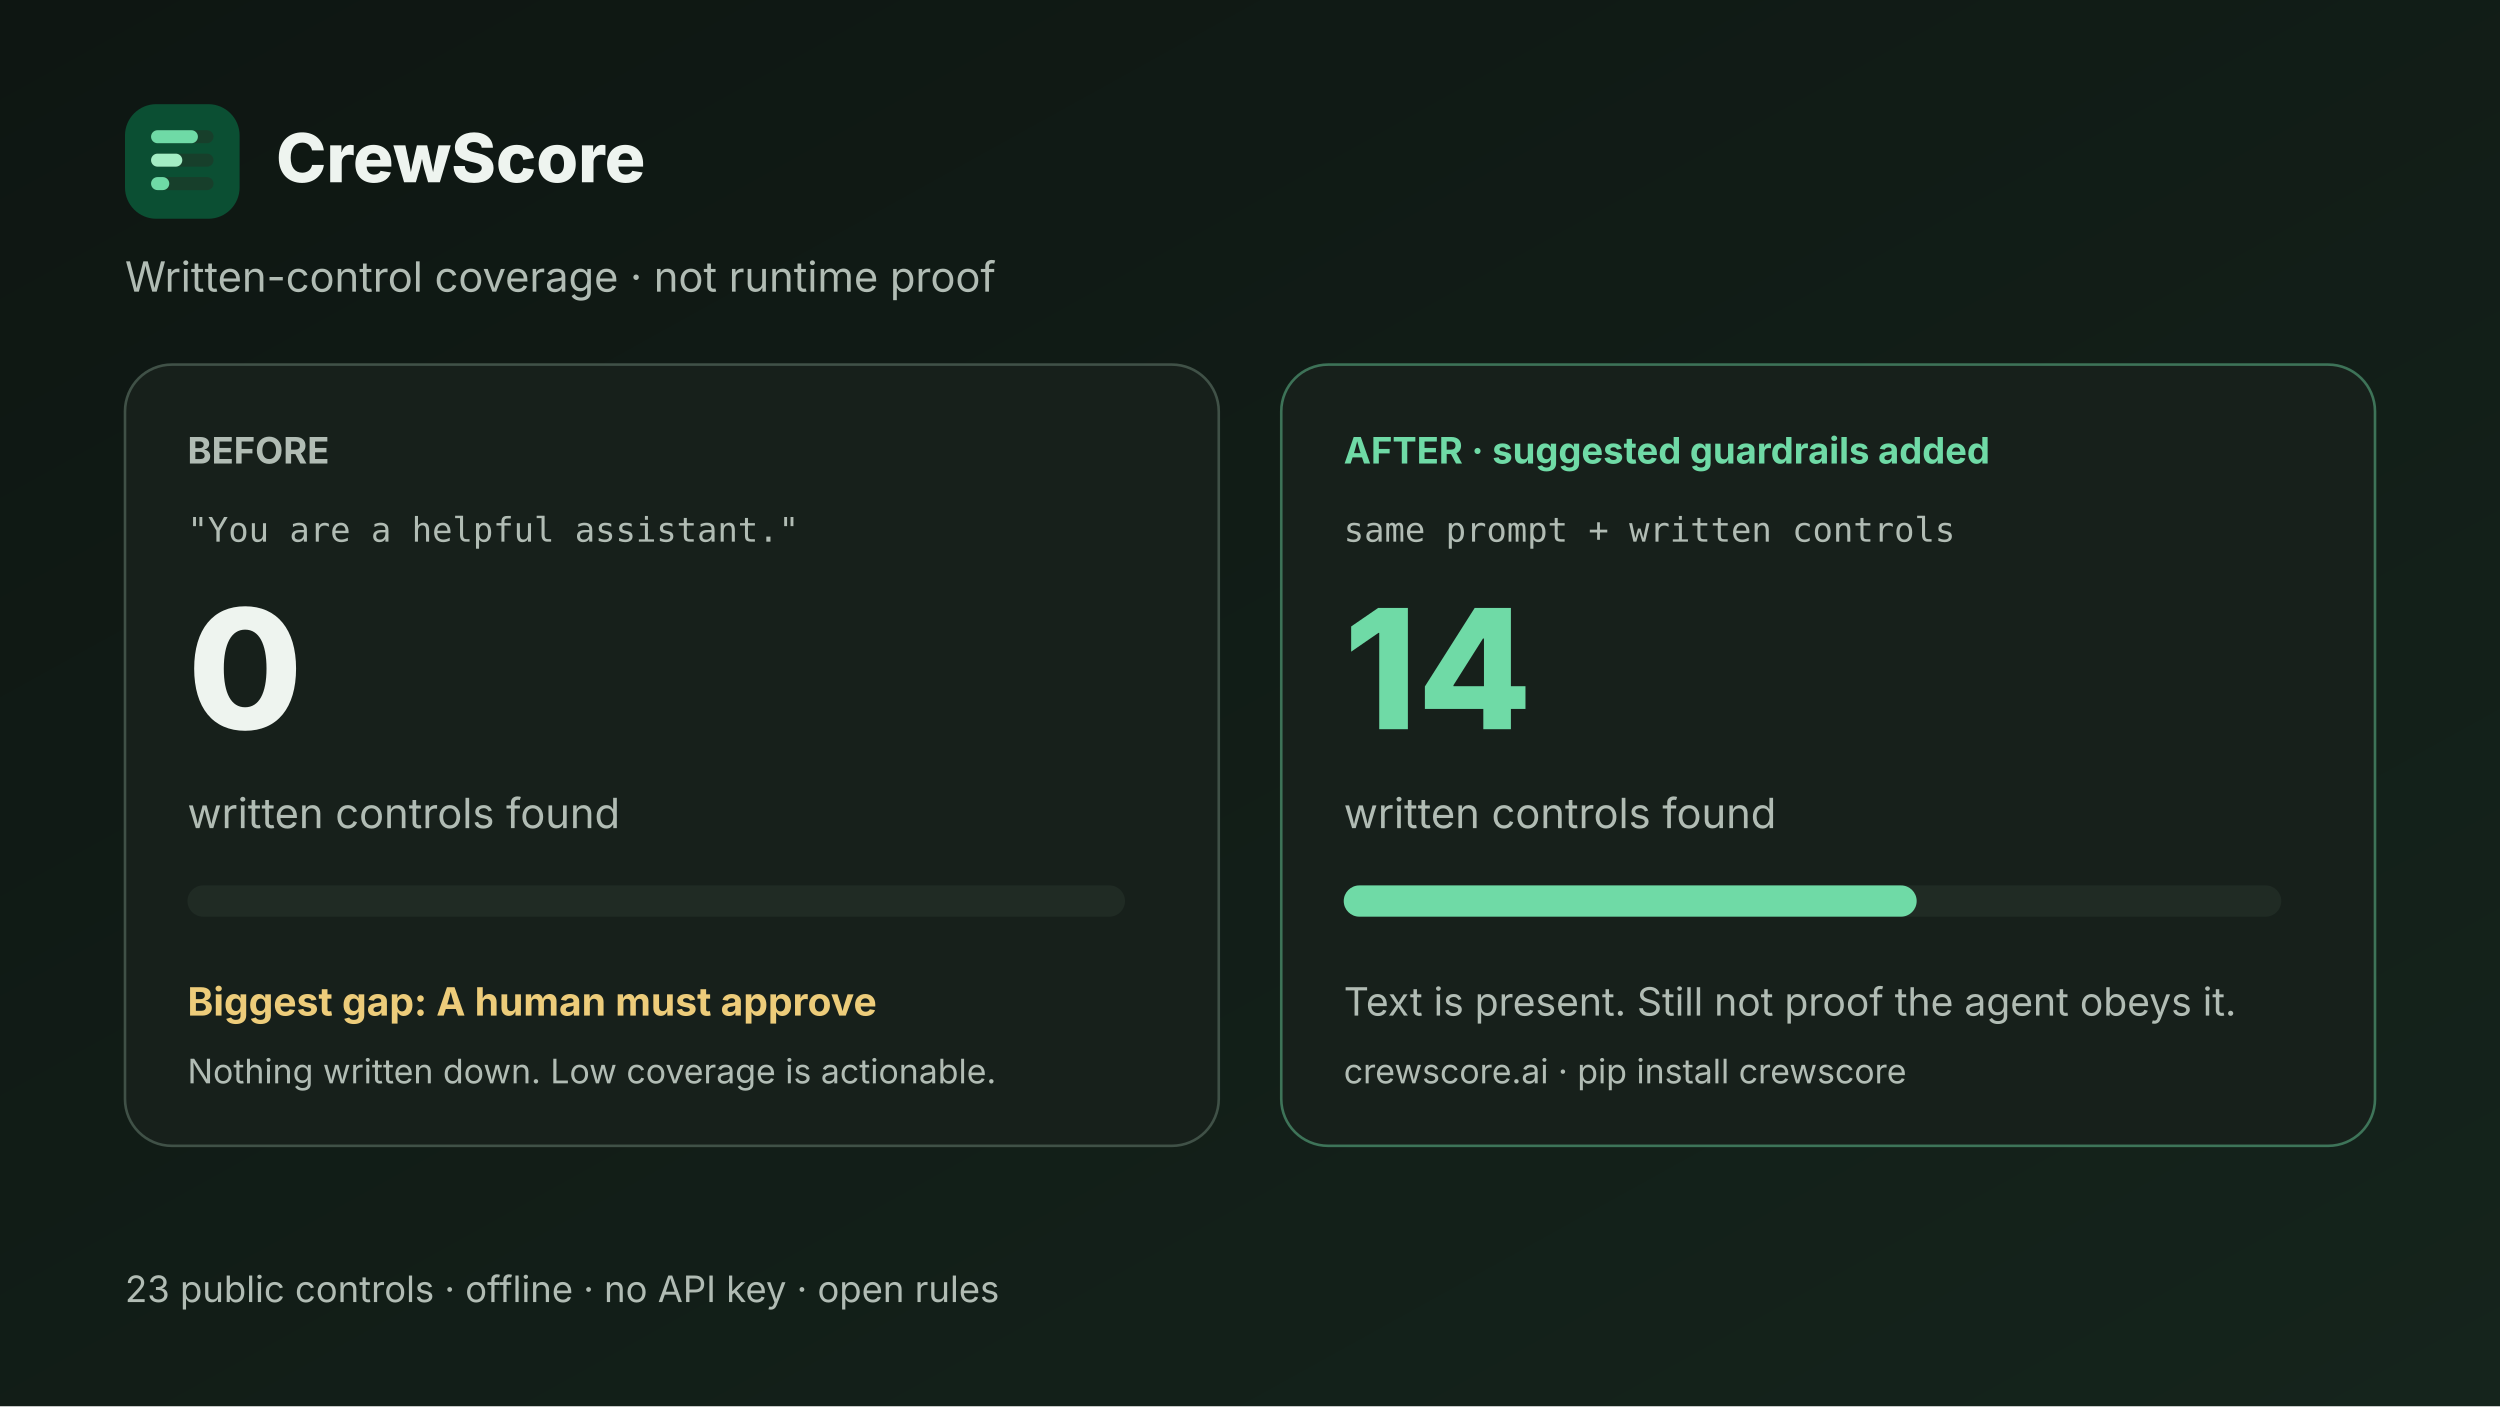
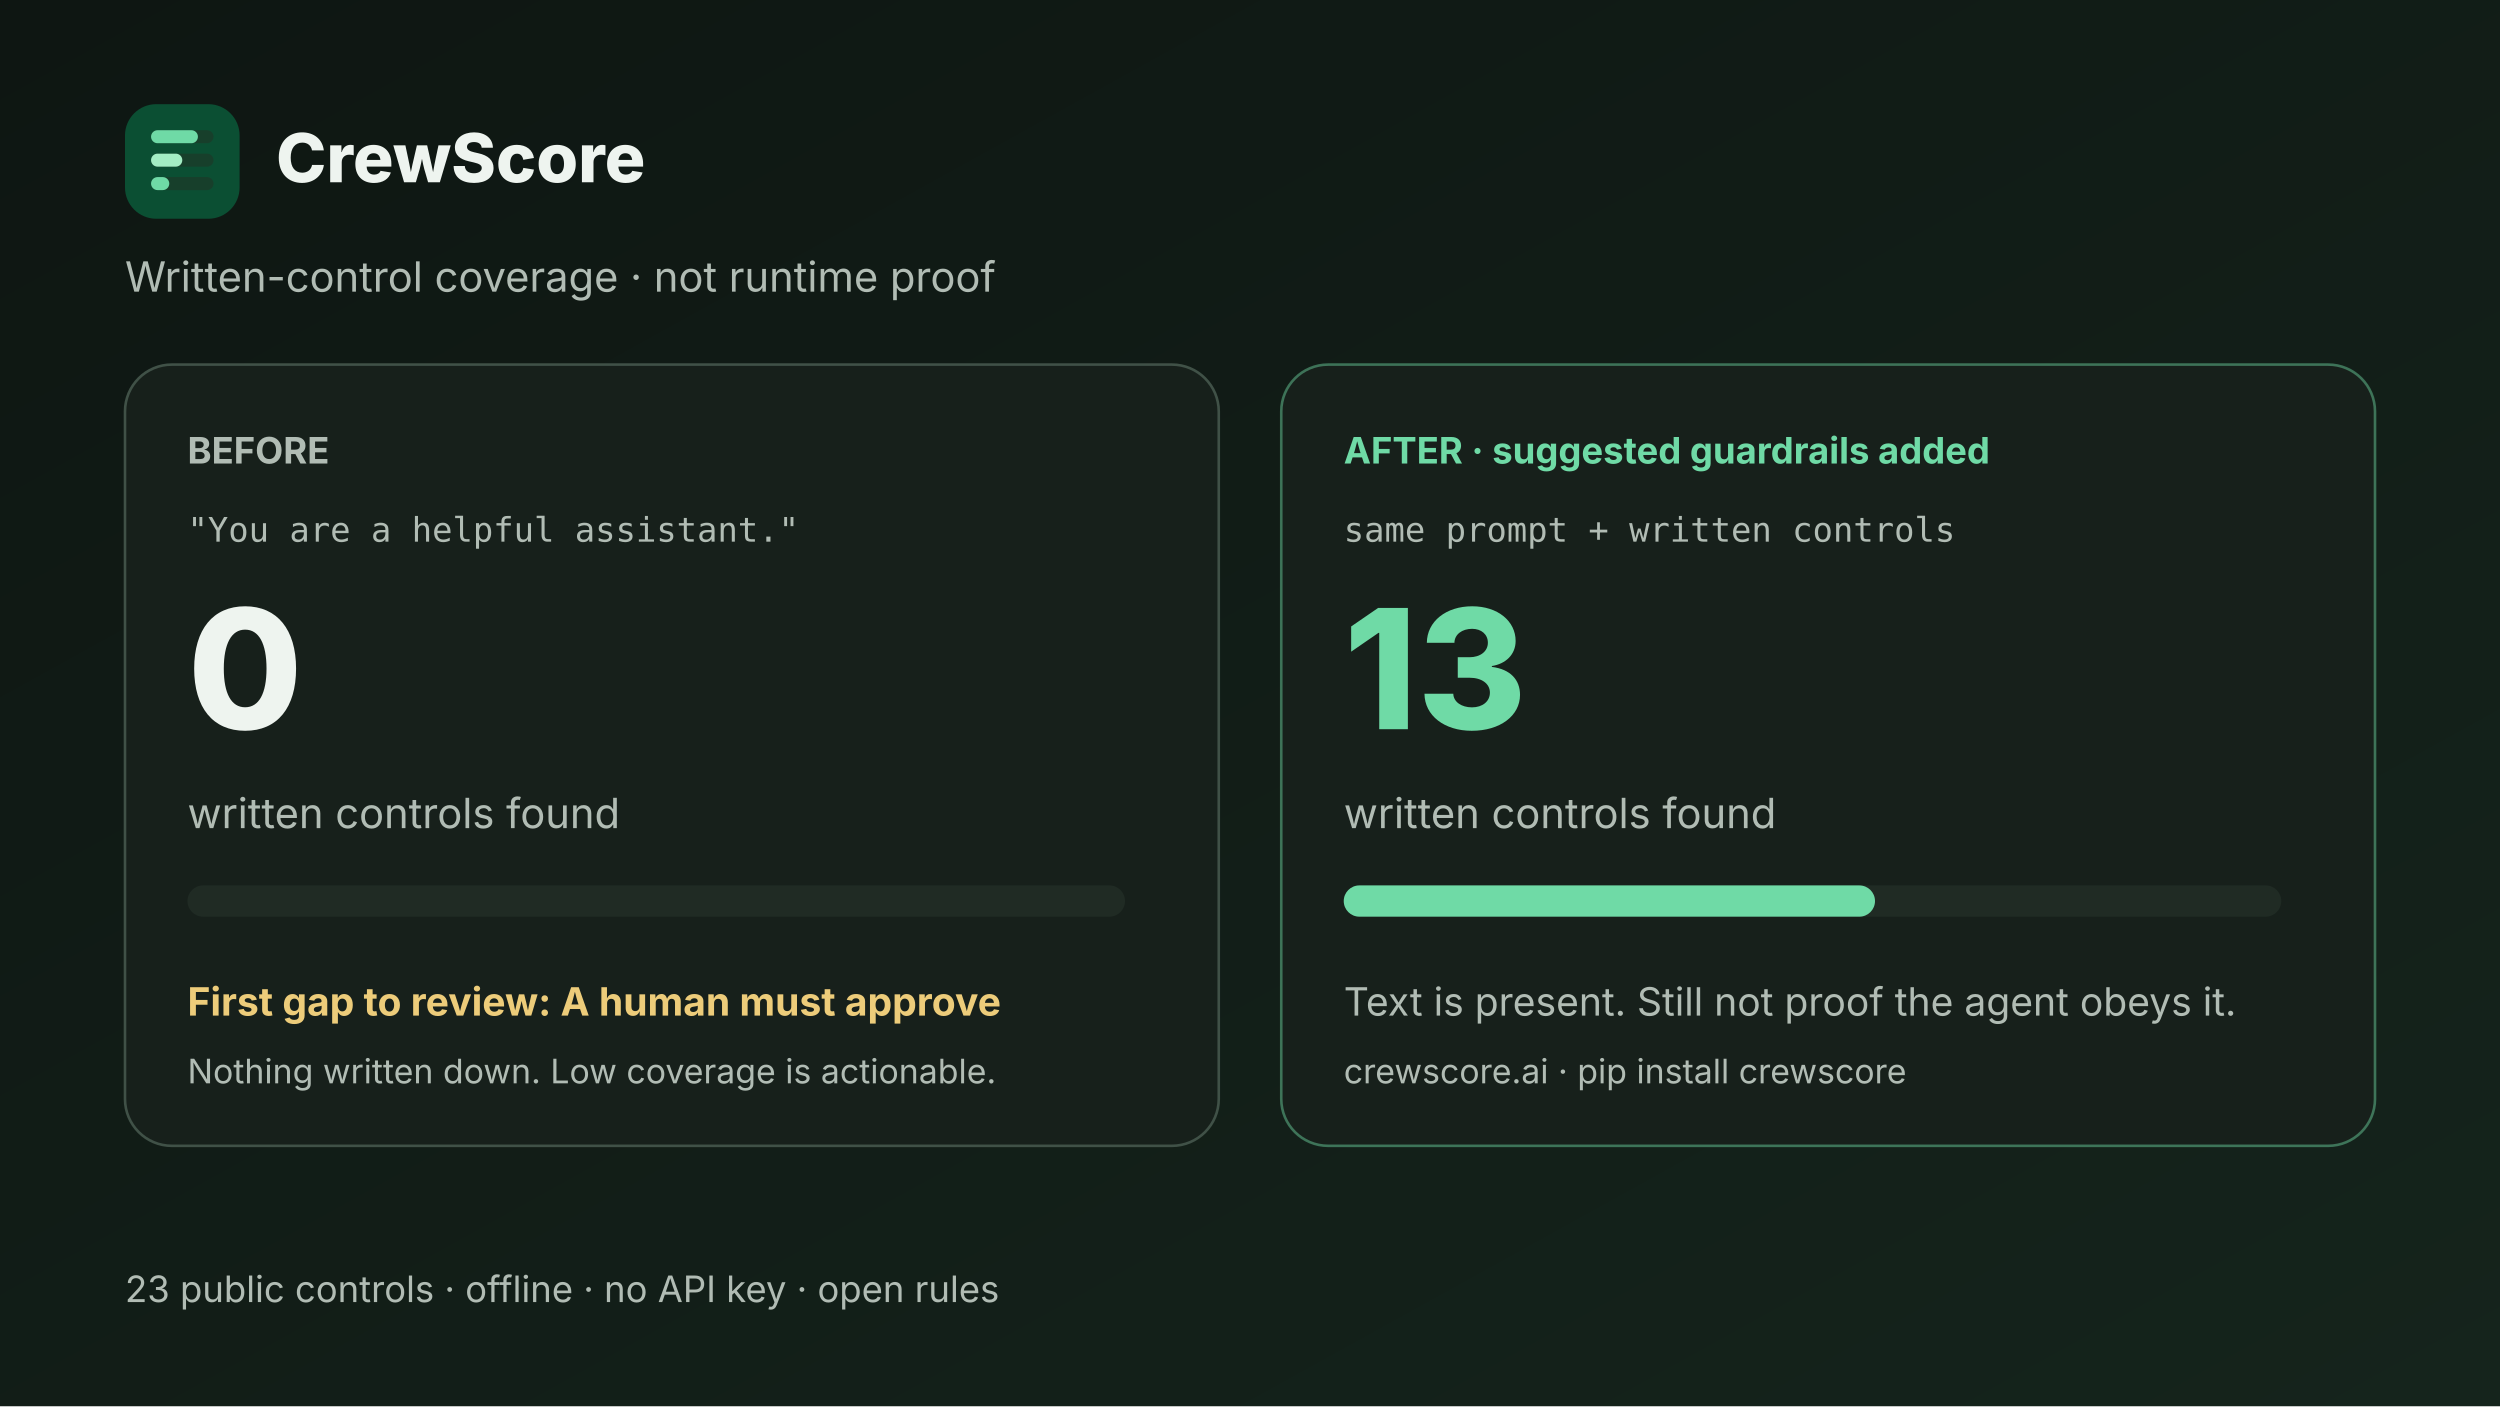
<svg xmlns="http://www.w3.org/2000/svg" width="960" height="540" viewBox="0 0 960 540" role="img" aria-labelledby="title desc">
  <defs>
    <linearGradient id="bg" x1="0" y1="0" x2="1" y2="1">
      <stop offset="0%" stop-color="#0E1612" />
      <stop offset="100%" stop-color="#15241C" />
    </linearGradient>
    <style>
      .t { font-family: system-ui, -apple-system, Segoe UI, sans-serif; fill: #EEF4EF; }
      .muted { fill: #B1BCB4; }
      .mint { fill: #6FDAA6; }
      .warn { fill: #EDCC7A; }
      .mono { font-family: ui-monospace, Consolas, monospace; }
    </style>
  </defs>
  <rect width="960" height="540" fill="url(#bg)" />
  <rect x="48" y="40" width="44" height="44" rx="12" fill="#0B4F33" />
  <rect x="58" y="50" width="24" height="5" rx="2.5" fill="#173F2B" />
  <rect x="58" y="50" width="18" height="5" rx="2.5" fill="#6FDAA6" />
  <rect x="58" y="59" width="24" height="5" rx="2.5" fill="#173F2B" />
  <rect x="58" y="59" width="12" height="5" rx="2.5" fill="#A3EDC4" />
  <rect x="58" y="68" width="24" height="5" rx="2.5" fill="#173F2B" />
  <rect x="58" y="68" width="7" height="5" rx="2.5" fill="#6FDAA6" />
  <text class="t" x="106" y="70" font-size="26" font-weight="800">CrewScore</text>
  <text class="t muted" x="48" y="112" font-size="16">Written-control coverage · not runtime proof</text>
  <rect x="48" y="140" width="420" height="300" rx="18" fill="#17201B" stroke="#405147" />
  <text class="t muted" x="72" y="178" font-size="14" font-weight="700">BEFORE</text>
  <text class="t mono muted" x="72" y="208" font-size="13">"You are a helpful assistant."</text>
  <text class="t" x="72" y="280" font-size="64" font-weight="800">0<span class="muted" font-size="32"> / 23</span>
  </text>
  <text class="t muted" x="72" y="318" font-size="16">written controls found</text>
  <rect x="72" y="340" width="360" height="12" rx="6" fill="#202B24" />
-   <text class="t warn" x="72" y="390" font-size="15" font-weight="700">Biggest gap: A human must approve</text>
+   <text class="t warn" x="72" y="390" font-size="15" font-weight="700">First gap to review: A human must approve</text>
  <text class="t muted" x="72" y="416" font-size="13">Nothing written down. Low coverage is actionable.</text>
  <rect x="492" y="140" width="420" height="300" rx="18" fill="#17201B" stroke="#6FDAA6" stroke-opacity="0.45" />
  <text class="t mint" x="516" y="178" font-size="14" font-weight="700">AFTER · suggested guardrails added</text>
  <text class="t mono muted" x="516" y="208" font-size="13">same prompt + written controls</text>
-   <text class="t mint" x="516" y="280" font-size="64" font-weight="800">14<span class="muted" font-size="32"> / 23</span>
+   <text class="t mint" x="516" y="280" font-size="64" font-weight="800">13<span class="muted" font-size="32"> / 23</span>
  </text>
  <text class="t muted" x="516" y="318" font-size="16">written controls found</text>
  <rect x="516" y="340" width="360" height="12" rx="6" fill="#202B24" />
-   <rect x="516" y="340" width="220" height="12" rx="6" fill="#6FDAA6" />
+   <rect x="516" y="340" width="204" height="12" rx="6" fill="#6FDAA6" />
  <text class="t muted" x="516" y="390" font-size="15">Text is present. Still not proof the agent obeys it.</text>
  <text class="t muted" x="516" y="416" font-size="13">crewscore.ai · pip install crewscore</text>
  <text class="t muted" x="48" y="500" font-size="14">23 public controls · offline · no API key · open rules</text>
</svg>
